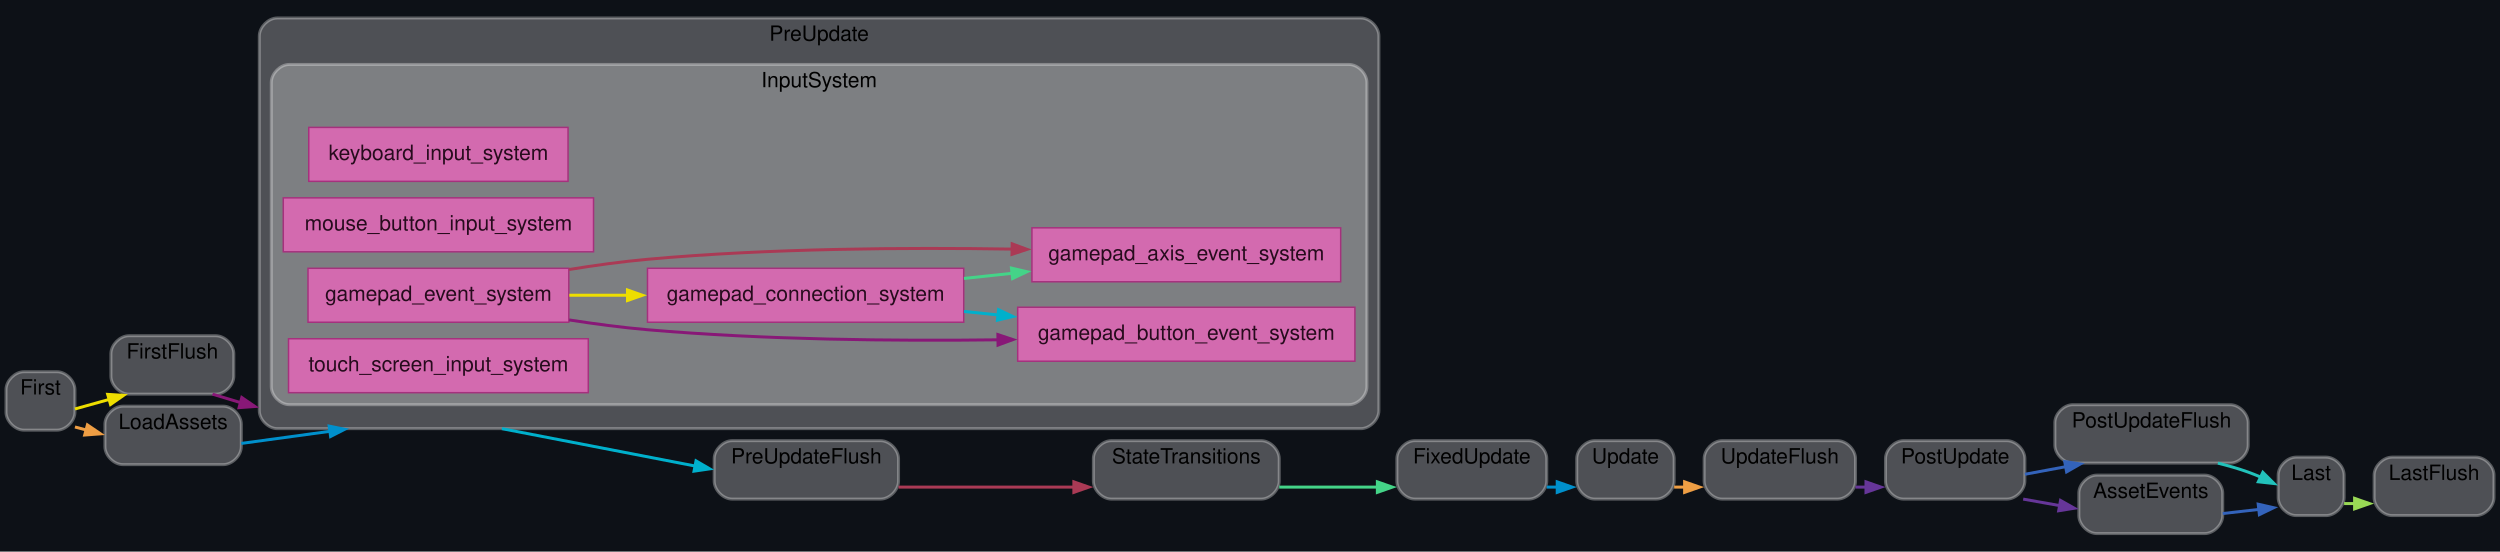
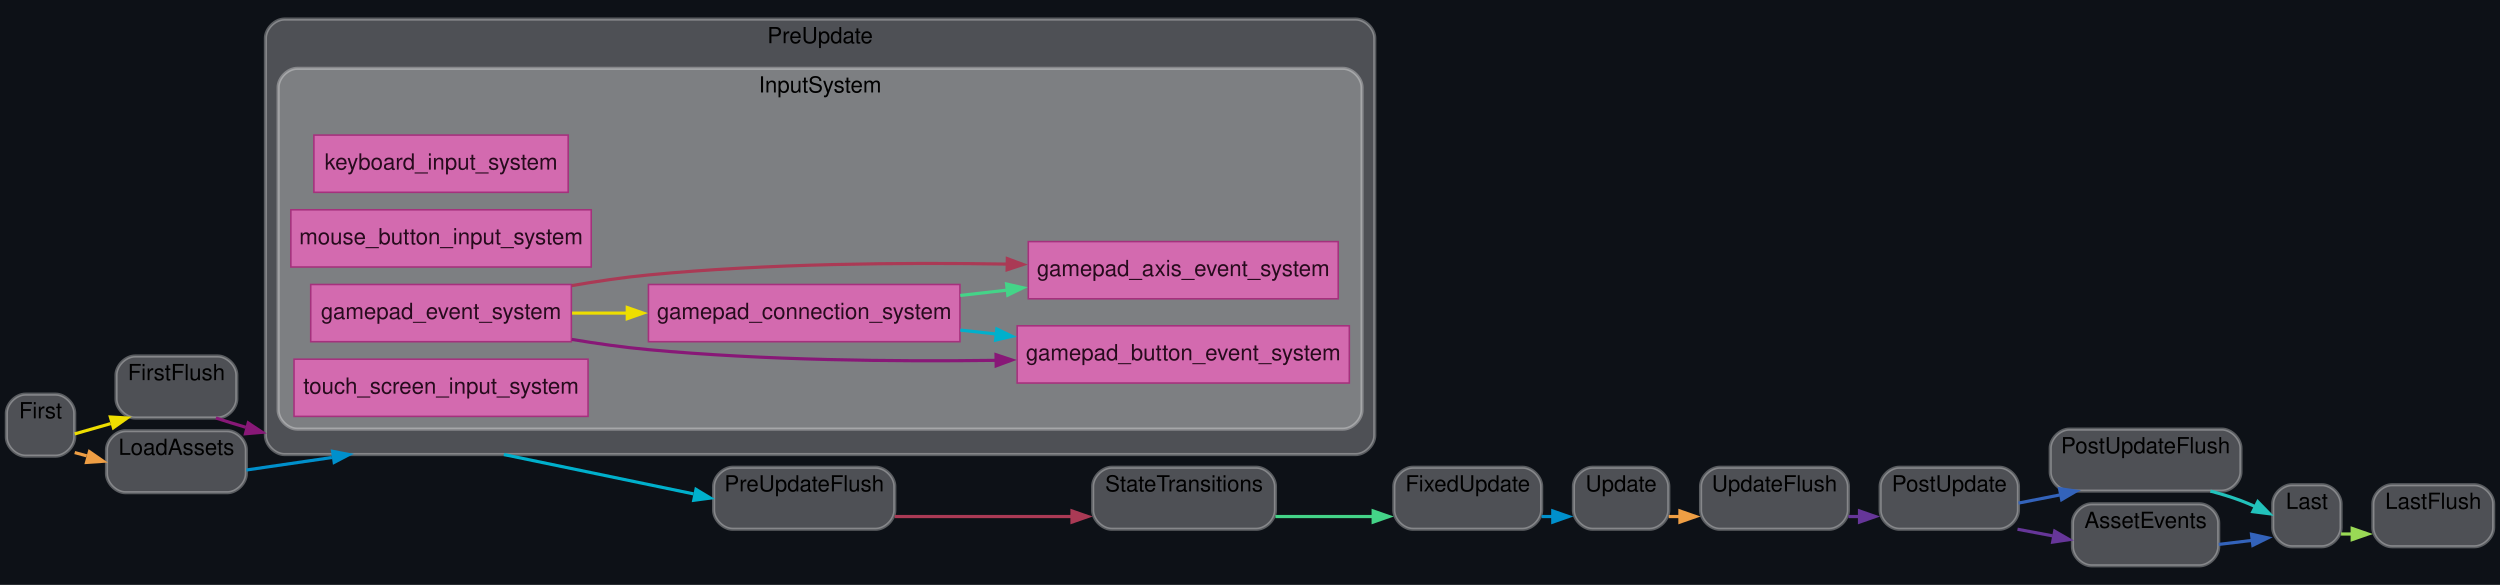
- <svg xmlns="http://www.w3.org/2000/svg" xmlns:xlink="http://www.w3.org/1999/xlink" width="1668pt" height="368pt" viewBox="0.00 0.00 1668.00 368.00">
+ <svg xmlns="http://www.w3.org/2000/svg" xmlns:xlink="http://www.w3.org/1999/xlink" width="1573pt" height="368pt" viewBox="0.00 0.00 1573.00 368.00">
  <g id="graph0" class="graph" transform="scale(1 1) rotate(0) translate(4 364)">
-     <polygon fill="#0d1117" stroke="none" points="-4,4 -4,-364 1664,-364 1664,4 -4,4" />
+     <polygon fill="#0d1117" stroke="none" points="-4,4 -4,-364 1569,-364 1569,4 -4,4" />
    <g id="clust1" class="cluster">
      <g id="a_clust1">
        <a xlink:title="Update">
-           <path fill="#ffffff" fill-opacity="0.267" stroke="#ffffff" stroke-width="2" stroke-opacity="0.314" d="M1060,-31C1060,-31 1101,-31 1101,-31 1107,-31 1113,-37 1113,-43 1113,-43 1113,-58 1113,-58 1113,-64 1107,-70 1101,-70 1101,-70 1060,-70 1060,-70 1054,-70 1048,-64 1048,-58 1048,-58 1048,-43 1048,-43 1048,-37 1054,-31 1060,-31" />
-           <text text-anchor="middle" x="1080.5" y="-54.8" font-family="Helvetica,sans-Serif" font-size="14.00">Update</text>
+           <path fill="#ffffff" fill-opacity="0.267" stroke="#ffffff" stroke-width="2" stroke-opacity="0.314" d="M998,-31C998,-31 1034,-31 1034,-31 1040,-31 1046,-37 1046,-43 1046,-43 1046,-58 1046,-58 1046,-64 1040,-70 1034,-70 1034,-70 998,-70 998,-70 992,-70 986,-64 986,-58 986,-58 986,-43 986,-43 986,-37 992,-31 998,-31" />
+           <text text-anchor="middle" x="1016" y="-54.8" font-family="Helvetica,sans-Serif" font-size="14.00">Update</text>
        </a>
      </g>
    </g>
    <g id="clust2" class="cluster">
      <g id="a_clust2">
        <a xlink:title="FirstFlush">
-           <path fill="#ffffff" fill-opacity="0.267" stroke="#ffffff" stroke-width="2" stroke-opacity="0.314" d="M82,-101C82,-101 140,-101 140,-101 146,-101 152,-107 152,-113 152,-113 152,-128 152,-128 152,-134 146,-140 140,-140 140,-140 82,-140 82,-140 76,-140 70,-134 70,-128 70,-128 70,-113 70,-113 70,-107 76,-101 82,-101" />
-           <text text-anchor="middle" x="111" y="-124.8" font-family="Helvetica,sans-Serif" font-size="14.00">FirstFlush</text>
+           <path fill="#ffffff" fill-opacity="0.267" stroke="#ffffff" stroke-width="2" stroke-opacity="0.314" d="M81,-101C81,-101 133,-101 133,-101 139,-101 145,-107 145,-113 145,-113 145,-128 145,-128 145,-134 139,-140 133,-140 133,-140 81,-140 81,-140 75,-140 69,-134 69,-128 69,-128 69,-113 69,-113 69,-107 75,-101 81,-101" />
+           <text text-anchor="middle" x="107" y="-124.8" font-family="Helvetica,sans-Serif" font-size="14.00">FirstFlush</text>
        </a>
      </g>
    </g>
    <g id="clust3" class="cluster">
      <g id="a_clust3">
        <a xlink:title="PreUpdateFlush">
-           <path fill="#ffffff" fill-opacity="0.267" stroke="#ffffff" stroke-width="2" stroke-opacity="0.314" d="M484.5,-31C484.5,-31 583.5,-31 583.5,-31 589.5,-31 595.5,-37 595.5,-43 595.5,-43 595.5,-58 595.5,-58 595.5,-64 589.5,-70 583.5,-70 583.5,-70 484.5,-70 484.5,-70 478.5,-70 472.5,-64 472.5,-58 472.5,-58 472.5,-43 472.5,-43 472.5,-37 478.5,-31 484.5,-31" />
-           <text text-anchor="middle" x="534" y="-54.8" font-family="Helvetica,sans-Serif" font-size="14.00">PreUpdateFlush</text>
+           <path fill="#ffffff" fill-opacity="0.267" stroke="#ffffff" stroke-width="2" stroke-opacity="0.314" d="M457,-31C457,-31 547,-31 547,-31 553,-31 559,-37 559,-43 559,-43 559,-58 559,-58 559,-64 553,-70 547,-70 547,-70 457,-70 457,-70 451,-70 445,-64 445,-58 445,-58 445,-43 445,-43 445,-37 451,-31 457,-31" />
+           <text text-anchor="middle" x="502" y="-54.8" font-family="Helvetica,sans-Serif" font-size="14.00">PreUpdateFlush</text>
        </a>
      </g>
    </g>
    <g id="clust4" class="cluster">
      <g id="a_clust4">
        <a xlink:title="UpdateFlush">
-           <path fill="#ffffff" fill-opacity="0.267" stroke="#ffffff" stroke-width="2" stroke-opacity="0.314" d="M1145,-31C1145,-31 1222,-31 1222,-31 1228,-31 1234,-37 1234,-43 1234,-43 1234,-58 1234,-58 1234,-64 1228,-70 1222,-70 1222,-70 1145,-70 1145,-70 1139,-70 1133,-64 1133,-58 1133,-58 1133,-43 1133,-43 1133,-37 1139,-31 1145,-31" />
-           <text text-anchor="middle" x="1183.5" y="-54.8" font-family="Helvetica,sans-Serif" font-size="14.00">UpdateFlush</text>
+           <path fill="#ffffff" fill-opacity="0.267" stroke="#ffffff" stroke-width="2" stroke-opacity="0.314" d="M1078,-31C1078,-31 1147,-31 1147,-31 1153,-31 1159,-37 1159,-43 1159,-43 1159,-58 1159,-58 1159,-64 1153,-70 1147,-70 1147,-70 1078,-70 1078,-70 1072,-70 1066,-64 1066,-58 1066,-58 1066,-43 1066,-43 1066,-37 1072,-31 1078,-31" />
+           <text text-anchor="middle" x="1112.5" y="-54.8" font-family="Helvetica,sans-Serif" font-size="14.00">UpdateFlush</text>
        </a>
      </g>
    </g>
    <g id="clust5" class="cluster">
      <g id="a_clust5">
        <a xlink:title="PostUpdateFlush">
-           <path fill="#ffffff" fill-opacity="0.267" stroke="#ffffff" stroke-width="2" stroke-opacity="0.314" d="M1379,-55C1379,-55 1484,-55 1484,-55 1490,-55 1496,-61 1496,-67 1496,-67 1496,-82 1496,-82 1496,-88 1490,-94 1484,-94 1484,-94 1379,-94 1379,-94 1373,-94 1367,-88 1367,-82 1367,-82 1367,-67 1367,-67 1367,-61 1373,-55 1379,-55" />
-           <text text-anchor="middle" x="1431.5" y="-78.8" font-family="Helvetica,sans-Serif" font-size="14.00">PostUpdateFlush</text>
+           <path fill="#ffffff" fill-opacity="0.267" stroke="#ffffff" stroke-width="2" stroke-opacity="0.314" d="M1298,-55C1298,-55 1394,-55 1394,-55 1400,-55 1406,-61 1406,-67 1406,-67 1406,-82 1406,-82 1406,-88 1400,-94 1394,-94 1394,-94 1298,-94 1298,-94 1292,-94 1286,-88 1286,-82 1286,-82 1286,-67 1286,-67 1286,-61 1292,-55 1298,-55" />
+           <text text-anchor="middle" x="1346" y="-78.8" font-family="Helvetica,sans-Serif" font-size="14.00">PostUpdateFlush</text>
        </a>
      </g>
    </g>
    <g id="clust6" class="cluster">
      <g id="a_clust6">
        <a xlink:title="LastFlush">
-           <path fill="#ffffff" fill-opacity="0.267" stroke="#ffffff" stroke-width="2" stroke-opacity="0.314" d="M1592,-20C1592,-20 1648,-20 1648,-20 1654,-20 1660,-26 1660,-32 1660,-32 1660,-47 1660,-47 1660,-53 1654,-59 1648,-59 1648,-59 1592,-59 1592,-59 1586,-59 1580,-53 1580,-47 1580,-47 1580,-32 1580,-32 1580,-26 1586,-20 1592,-20" />
-           <text text-anchor="middle" x="1620" y="-43.8" font-family="Helvetica,sans-Serif" font-size="14.00">LastFlush</text>
+           <path fill="#ffffff" fill-opacity="0.267" stroke="#ffffff" stroke-width="2" stroke-opacity="0.314" d="M1501,-20C1501,-20 1553,-20 1553,-20 1559,-20 1565,-26 1565,-32 1565,-32 1565,-47 1565,-47 1565,-53 1559,-59 1553,-59 1553,-59 1501,-59 1501,-59 1495,-59 1489,-53 1489,-47 1489,-47 1489,-32 1489,-32 1489,-26 1495,-20 1501,-20" />
+           <text text-anchor="middle" x="1527" y="-43.8" font-family="Helvetica,sans-Serif" font-size="14.00">LastFlush</text>
        </a>
      </g>
    </g>
    <g id="clust7" class="cluster">
      <g id="a_clust7">
        <a xlink:title="First">
-           <path fill="#ffffff" fill-opacity="0.267" stroke="#ffffff" stroke-width="2" stroke-opacity="0.314" d="M12,-77C12,-77 34,-77 34,-77 40,-77 46,-83 46,-89 46,-89 46,-104 46,-104 46,-110 40,-116 34,-116 34,-116 12,-116 12,-116 6,-116 0,-110 0,-104 0,-104 0,-89 0,-89 0,-83 6,-77 12,-77" />
-           <text text-anchor="middle" x="23" y="-100.8" font-family="Helvetica,sans-Serif" font-size="14.00">First</text>
+           <path fill="#ffffff" fill-opacity="0.267" stroke="#ffffff" stroke-width="2" stroke-opacity="0.314" d="M12,-77C12,-77 31,-77 31,-77 37,-77 43,-83 43,-89 43,-89 43,-104 43,-104 43,-110 37,-116 31,-116 31,-116 12,-116 12,-116 6,-116 0,-110 0,-104 0,-104 0,-89 0,-89 0,-83 6,-77 12,-77" />
+           <text text-anchor="middle" x="21.5" y="-100.8" font-family="Helvetica,sans-Serif" font-size="14.00">First</text>
        </a>
      </g>
    </g>
    <g id="clust8" class="cluster">
      <g id="a_clust8">
        <a xlink:title="PreUpdate">
-           <path fill="#ffffff" fill-opacity="0.267" stroke="#ffffff" stroke-width="2" stroke-opacity="0.314" d="M181,-78C181,-78 904,-78 904,-78 910,-78 916,-84 916,-90 916,-90 916,-340 916,-340 916,-346 910,-352 904,-352 904,-352 181,-352 181,-352 175,-352 169,-346 169,-340 169,-340 169,-90 169,-90 169,-84 175,-78 181,-78" />
-           <text text-anchor="middle" x="542.5" y="-336.8" font-family="Helvetica,sans-Serif" font-size="14.00">PreUpdate</text>
+           <path fill="#ffffff" fill-opacity="0.267" stroke="#ffffff" stroke-width="2" stroke-opacity="0.314" d="M175,-78C175,-78 849,-78 849,-78 855,-78 861,-84 861,-90 861,-90 861,-340 861,-340 861,-346 855,-352 849,-352 849,-352 175,-352 175,-352 169,-352 163,-346 163,-340 163,-340 163,-90 163,-90 163,-84 169,-78 175,-78" />
+           <text text-anchor="middle" x="512" y="-336.8" font-family="Helvetica,sans-Serif" font-size="14.00">PreUpdate</text>
        </a>
      </g>
    </g>
    <g id="clust9" class="cluster">
      <g id="a_clust9">
        <a xlink:title="InputSystem">
-           <path fill="#ffffff" fill-opacity="0.267" stroke="#ffffff" stroke-width="2" stroke-opacity="0.314" d="M189,-94C189,-94 896,-94 896,-94 902,-94 908,-100 908,-106 908,-106 908,-309 908,-309 908,-315 902,-321 896,-321 896,-321 189,-321 189,-321 183,-321 177,-315 177,-309 177,-309 177,-106 177,-106 177,-100 183,-94 189,-94" />
-           <text text-anchor="middle" x="542.5" y="-305.8" font-family="Helvetica,sans-Serif" font-size="14.00">InputSystem</text>
+           <path fill="#ffffff" fill-opacity="0.267" stroke="#ffffff" stroke-width="2" stroke-opacity="0.314" d="M183,-94C183,-94 841,-94 841,-94 847,-94 853,-100 853,-106 853,-106 853,-309 853,-309 853,-315 847,-321 841,-321 841,-321 183,-321 183,-321 177,-321 171,-315 171,-309 171,-309 171,-106 171,-106 171,-100 177,-94 183,-94" />
+           <text text-anchor="middle" x="512" y="-305.8" font-family="Helvetica,sans-Serif" font-size="14.00">InputSystem</text>
        </a>
      </g>
    </g>
    <g id="clust10" class="cluster">
      <g id="a_clust10">
        <a xlink:title="StateTransitions">
-           <path fill="#ffffff" fill-opacity="0.267" stroke="#ffffff" stroke-width="2" stroke-opacity="0.314" d="M737.5,-31C737.5,-31 837.5,-31 837.5,-31 843.5,-31 849.5,-37 849.5,-43 849.5,-43 849.5,-58 849.5,-58 849.5,-64 843.5,-70 837.5,-70 837.5,-70 737.5,-70 737.5,-70 731.5,-70 725.5,-64 725.5,-58 725.5,-58 725.5,-43 725.5,-43 725.5,-37 731.5,-31 737.5,-31" />
-           <text text-anchor="middle" x="787.5" y="-54.8" font-family="Helvetica,sans-Serif" font-size="14.00">StateTransitions</text>
+           <path fill="#ffffff" fill-opacity="0.267" stroke="#ffffff" stroke-width="2" stroke-opacity="0.314" d="M695.5,-31C695.5,-31 786.5,-31 786.5,-31 792.5,-31 798.5,-37 798.5,-43 798.5,-43 798.5,-58 798.5,-58 798.5,-64 792.5,-70 786.5,-70 786.5,-70 695.5,-70 695.5,-70 689.5,-70 683.5,-64 683.5,-58 683.5,-58 683.5,-43 683.5,-43 683.5,-37 689.5,-31 695.5,-31" />
+           <text text-anchor="middle" x="741" y="-54.8" font-family="Helvetica,sans-Serif" font-size="14.00">StateTransitions</text>
        </a>
      </g>
    </g>
    <g id="clust11" class="cluster">
      <g id="a_clust11">
        <a xlink:title="FixedUpdate">
-           <path fill="#ffffff" fill-opacity="0.267" stroke="#ffffff" stroke-width="2" stroke-opacity="0.314" d="M940,-31C940,-31 1016,-31 1016,-31 1022,-31 1028,-37 1028,-43 1028,-43 1028,-58 1028,-58 1028,-64 1022,-70 1016,-70 1016,-70 940,-70 940,-70 934,-70 928,-64 928,-58 928,-58 928,-43 928,-43 928,-37 934,-31 940,-31" />
-           <text text-anchor="middle" x="978" y="-54.8" font-family="Helvetica,sans-Serif" font-size="14.00">FixedUpdate</text>
+           <path fill="#ffffff" fill-opacity="0.267" stroke="#ffffff" stroke-width="2" stroke-opacity="0.314" d="M885,-31C885,-31 954,-31 954,-31 960,-31 966,-37 966,-43 966,-43 966,-58 966,-58 966,-64 960,-70 954,-70 954,-70 885,-70 885,-70 879,-70 873,-64 873,-58 873,-58 873,-43 873,-43 873,-37 879,-31 885,-31" />
+           <text text-anchor="middle" x="919.5" y="-54.8" font-family="Helvetica,sans-Serif" font-size="14.00">FixedUpdate</text>
        </a>
      </g>
    </g>
    <g id="clust12" class="cluster">
      <g id="a_clust12">
        <a xlink:title="PostUpdate">
-           <path fill="#ffffff" fill-opacity="0.267" stroke="#ffffff" stroke-width="2" stroke-opacity="0.314" d="M1266,-31C1266,-31 1335,-31 1335,-31 1341,-31 1347,-37 1347,-43 1347,-43 1347,-58 1347,-58 1347,-64 1341,-70 1335,-70 1335,-70 1266,-70 1266,-70 1260,-70 1254,-64 1254,-58 1254,-58 1254,-43 1254,-43 1254,-37 1260,-31 1266,-31" />
-           <text text-anchor="middle" x="1300.5" y="-54.8" font-family="Helvetica,sans-Serif" font-size="14.00">PostUpdate</text>
+           <path fill="#ffffff" fill-opacity="0.267" stroke="#ffffff" stroke-width="2" stroke-opacity="0.314" d="M1191,-31C1191,-31 1254,-31 1254,-31 1260,-31 1266,-37 1266,-43 1266,-43 1266,-58 1266,-58 1266,-64 1260,-70 1254,-70 1254,-70 1191,-70 1191,-70 1185,-70 1179,-64 1179,-58 1179,-58 1179,-43 1179,-43 1179,-37 1185,-31 1191,-31" />
+           <text text-anchor="middle" x="1222.5" y="-54.8" font-family="Helvetica,sans-Serif" font-size="14.00">PostUpdate</text>
        </a>
      </g>
    </g>
    <g id="clust13" class="cluster">
      <g id="a_clust13">
        <a xlink:title="Last">
-           <path fill="#ffffff" fill-opacity="0.267" stroke="#ffffff" stroke-width="2" stroke-opacity="0.314" d="M1528,-20C1528,-20 1548,-20 1548,-20 1554,-20 1560,-26 1560,-32 1560,-32 1560,-47 1560,-47 1560,-53 1554,-59 1548,-59 1548,-59 1528,-59 1528,-59 1522,-59 1516,-53 1516,-47 1516,-47 1516,-32 1516,-32 1516,-26 1522,-20 1528,-20" />
-           <text text-anchor="middle" x="1538" y="-43.8" font-family="Helvetica,sans-Serif" font-size="14.00">Last</text>
+           <path fill="#ffffff" fill-opacity="0.267" stroke="#ffffff" stroke-width="2" stroke-opacity="0.314" d="M1438,-20C1438,-20 1457,-20 1457,-20 1463,-20 1469,-26 1469,-32 1469,-32 1469,-47 1469,-47 1469,-53 1463,-59 1457,-59 1457,-59 1438,-59 1438,-59 1432,-59 1426,-53 1426,-47 1426,-47 1426,-32 1426,-32 1426,-26 1432,-20 1438,-20" />
+           <text text-anchor="middle" x="1447.5" y="-43.8" font-family="Helvetica,sans-Serif" font-size="14.00">Last</text>
        </a>
      </g>
    </g>
    <g id="clust14" class="cluster">
      <g id="a_clust14">
        <a xlink:title="LoadAssets">
-           <path fill="#ffffff" fill-opacity="0.267" stroke="#ffffff" stroke-width="2" stroke-opacity="0.314" d="M78,-54C78,-54 145,-54 145,-54 151,-54 157,-60 157,-66 157,-66 157,-81 157,-81 157,-87 151,-93 145,-93 145,-93 78,-93 78,-93 72,-93 66,-87 66,-81 66,-81 66,-66 66,-66 66,-60 72,-54 78,-54" />
-           <text text-anchor="middle" x="111.5" y="-77.8" font-family="Helvetica,sans-Serif" font-size="14.00">LoadAssets</text>
+           <path fill="#ffffff" fill-opacity="0.267" stroke="#ffffff" stroke-width="2" stroke-opacity="0.314" d="M75,-54C75,-54 139,-54 139,-54 145,-54 151,-60 151,-66 151,-66 151,-81 151,-81 151,-87 145,-93 139,-93 139,-93 75,-93 75,-93 69,-93 63,-87 63,-81 63,-81 63,-66 63,-66 63,-60 69,-54 75,-54" />
+           <text text-anchor="middle" x="107" y="-77.8" font-family="Helvetica,sans-Serif" font-size="14.00">LoadAssets</text>
        </a>
      </g>
    </g>
    <g id="clust15" class="cluster">
      <g id="a_clust15">
        <a xlink:title="AssetEvents">
-           <path fill="#ffffff" fill-opacity="0.267" stroke="#ffffff" stroke-width="2" stroke-opacity="0.314" d="M1395,-8C1395,-8 1467,-8 1467,-8 1473,-8 1479,-14 1479,-20 1479,-20 1479,-35 1479,-35 1479,-41 1473,-47 1467,-47 1467,-47 1395,-47 1395,-47 1389,-47 1383,-41 1383,-35 1383,-35 1383,-20 1383,-20 1383,-14 1389,-8 1395,-8" />
-           <text text-anchor="middle" x="1431" y="-31.8" font-family="Helvetica,sans-Serif" font-size="14.00">AssetEvents</text>
+           <path fill="#ffffff" fill-opacity="0.267" stroke="#ffffff" stroke-width="2" stroke-opacity="0.314" d="M1312,-8C1312,-8 1380,-8 1380,-8 1386,-8 1392,-14 1392,-20 1392,-20 1392,-35 1392,-35 1392,-41 1386,-47 1380,-47 1380,-47 1312,-47 1312,-47 1306,-47 1300,-41 1300,-35 1300,-35 1300,-20 1300,-20 1300,-14 1306,-8 1312,-8" />
+           <text text-anchor="middle" x="1346" y="-31.8" font-family="Helvetica,sans-Serif" font-size="14.00">AssetEvents</text>
        </a>
      </g>
    </g>
    <g id="edge7" class="edge">
      <g id="a_edge7">
        <a xlink:title="Update → UpdateFlush">
-           <path fill="none" stroke="#ee9e44" stroke-width="2" d="M1113,-39C1115.35,-39 1117.77,-39 1120.22,-39" />
-           <polygon fill="#ee9e44" stroke="#ee9e44" stroke-width="2" points="1119.97,-42.5 1129.97,-39 1119.97,-35.5 1119.97,-42.5" />
+           <path fill="none" stroke="#ee9e44" stroke-width="2" d="M1046,-39C1048.33,-39 1050.74,-39 1053.18,-39" />
+           <polygon fill="#ee9e44" stroke="#ee9e44" stroke-width="2" points="1053,-42.5 1063,-39 1053,-35.5 1053,-42.5" />
        </a>
      </g>
    </g>
    <g id="edge2" class="edge">
      <g id="a_edge2">
        <a xlink:title="FirstFlush → PreUpdate">
-           <path fill="none" stroke="#881877" stroke-width="2" d="M137.79,-101C144.29,-99.01 151.01,-96.98 156.59,-95.35" />
-           <polygon fill="#881877" stroke="#881877" stroke-width="2" points="157.33,-98.77 166.08,-92.79 155.51,-92.02 157.33,-98.77" />
+           <path fill="none" stroke="#881877" stroke-width="2" d="M131.83,-101C138.17,-98.94 144.86,-96.84 150.66,-95.15" />
+           <polygon fill="#881877" stroke="#881877" stroke-width="2" points="152.18,-97.86 161,-92 150.45,-91.08 152.18,-97.86" />
        </a>
      </g>
    </g>
    <g id="edge4" class="edge">
      <g id="a_edge4">
        <a xlink:title="PreUpdateFlush → StateTransitions">
-           <path fill="none" stroke="#aa3a55" stroke-width="2" d="M595.5,-39C630.76,-39 675.37,-39 712.61,-39" />
-           <polygon fill="#aa3a55" stroke="#aa3a55" stroke-width="2" points="712.48,-42.5 722.48,-39 712.48,-35.5 712.48,-42.5" />
+           <path fill="none" stroke="#aa3a55" stroke-width="2" d="M559,-39C592.4,-39 635.07,-39 670.54,-39" />
+           <polygon fill="#aa3a55" stroke="#aa3a55" stroke-width="2" points="670.5,-42.5 680.5,-39 670.5,-35.5 670.5,-42.5" />
        </a>
      </g>
    </g>
    <g id="edge8" class="edge">
      <g id="a_edge8">
        <a xlink:title="UpdateFlush → PostUpdate">
-           <path fill="none" stroke="#663699" stroke-width="2" d="M1234,-39C1236.43,-39 1238.88,-39 1241.32,-39" />
-           <polygon fill="#663699" stroke="#663699" stroke-width="2" points="1240.98,-42.5 1250.98,-39 1240.98,-35.5 1240.98,-42.5" />
+           <path fill="none" stroke="#663699" stroke-width="2" d="M1159,-39C1161.32,-39 1163.66,-39 1166,-39" />
+           <polygon fill="#663699" stroke="#663699" stroke-width="2" points="1166,-42.5 1176,-39 1166,-35.5 1166,-42.5" />
        </a>
      </g>
    </g>
    <g id="edge10" class="edge">
      <g id="a_edge10">
        <a xlink:title="PostUpdateFlush → Last">
-           <path fill="none" stroke="#22c2bb" stroke-width="2" d="M1475.78,-55C1482.63,-53.3 1489.57,-51.31 1496,-49 1498.73,-48.02 1501.5,-46.9 1504.26,-45.7" />
-           <polygon fill="#22c2bb" stroke="#22c2bb" stroke-width="2" points="1505.77,-48.85 1513.27,-41.38 1502.74,-42.54 1505.77,-48.85" />
+           <path fill="none" stroke="#22c2bb" stroke-width="2" d="M1386.78,-55C1393.29,-53.29 1399.89,-51.29 1406,-49 1408.84,-47.94 1411.73,-46.72 1414.59,-45.42" />
+           <polygon fill="#22c2bb" stroke="#22c2bb" stroke-width="2" points="1416.6,-48.33 1424,-40.75 1413.49,-42.06 1416.6,-48.33" />
        </a>
      </g>
    </g>
    <g id="edge1" class="edge">
      <g id="a_edge1">
        <a xlink:title="First → FirstFlush">
-           <path fill="none" stroke="#eede00" stroke-width="2" d="M46,-91.14C53.02,-93.1 61.02,-95.33 68.95,-97.54" />
-           <polygon fill="#eede00" stroke="#eede00" stroke-width="2" points="67.85,-100.87 78.43,-100.19 69.74,-94.13 67.85,-100.87" />
+           <path fill="none" stroke="#eede00" stroke-width="2" d="M43,-91C49.88,-92.97 57.78,-95.22 65.61,-97.46" />
+           <polygon fill="#eede00" stroke="#eede00" stroke-width="2" points="65.44,-101.62 76.01,-101 67.36,-94.89 65.44,-101.62" />
        </a>
      </g>
    </g>
    <g id="edge18" class="edge">
      <g id="a_edge18">
        <a xlink:title="First → LoadAssets">
-           <path fill="none" stroke="#ee9e44" stroke-width="2" d="M46,-79.12C48.46,-78.46 51.05,-77.77 53.71,-77.05" />
-           <polygon fill="#ee9e44" stroke="#ee9e44" stroke-width="2" points="54.32,-80.51 63.08,-74.55 52.51,-73.75 54.32,-80.51" />
+           <path fill="none" stroke="#ee9e44" stroke-width="2" d="M43,-79.25C45.41,-78.59 47.94,-77.9 50.55,-77.18" />
+           <polygon fill="#ee9e44" stroke="#ee9e44" stroke-width="2" points="52.28,-79.79 61,-73.77 50.43,-73.04 52.28,-79.79" />
        </a>
      </g>
    </g>
    <g id="edge3" class="edge">
      <g id="a_edge3">
        <a xlink:title="PreUpdate → PreUpdateFlush">
-           <path fill="none" stroke="#00b0cc" stroke-width="2" d="M330.86,-78C366.2,-71.16 417.88,-61.17 460.07,-53.01" />
-           <polygon fill="#00b0cc" stroke="#00b0cc" stroke-width="2" points="460.38,-56.51 469.53,-51.18 459.05,-49.64 460.38,-56.51" />
+           <path fill="none" stroke="#00b0cc" stroke-width="2" d="M313.05,-78C345.68,-71.23 393.23,-61.36 432.34,-53.25" />
+           <polygon fill="#00b0cc" stroke="#00b0cc" stroke-width="2" points="433.92,-56.08 443,-50.62 432.5,-49.22 433.92,-56.08" />
        </a>
      </g>
    </g>
    <g id="node10" class="node">
      <g id="a_node10">
        <a xlink:title="bevy_input::keyboard::keyboard_input_system">
-           <polygon fill="#d36aaf" stroke="#a5317d" points="375,-279 202,-279 202,-243 375,-243 375,-279" />
-           <text text-anchor="middle" x="288.5" y="-257.3" font-family="Helvetica,sans-Serif" font-size="14.00" fill="#270b1d">keyboard_input_system</text>
+           <polygon fill="#d36aaf" stroke="#a5317d" points="353.5,-279 193.5,-279 193.5,-243 353.5,-243 353.5,-279" />
+           <text text-anchor="middle" x="273.5" y="-257.3" font-family="Helvetica,sans-Serif" font-size="14.00" fill="#270b1d">keyboard_input_system</text>
        </a>
      </g>
    </g>
    <g id="node11" class="node">
      <g id="a_node11">
        <a xlink:title="bevy_input::mouse::mouse_button_input_system">
-           <polygon fill="#d36aaf" stroke="#a5317d" points="392,-232 185,-232 185,-196 392,-196 392,-232" />
-           <text text-anchor="middle" x="288.5" y="-210.3" font-family="Helvetica,sans-Serif" font-size="14.00" fill="#270b1d">mouse_button_input_system</text>
+           <polygon fill="#d36aaf" stroke="#a5317d" points="368,-232 179,-232 179,-196 368,-196 368,-232" />
+           <text text-anchor="middle" x="273.5" y="-210.3" font-family="Helvetica,sans-Serif" font-size="14.00" fill="#270b1d">mouse_button_input_system</text>
        </a>
      </g>
    </g>
    <g id="node12" class="node">
      <g id="a_node12">
        <a xlink:title="bevy_input::gamepad::gamepad_event_system">
-           <polygon fill="#d36aaf" stroke="#a5317d" points="375.5,-185 201.5,-185 201.5,-149 375.5,-149 375.5,-185" />
-           <text text-anchor="middle" x="288.5" y="-163.3" font-family="Helvetica,sans-Serif" font-size="14.00" fill="#270b1d">gamepad_event_system</text>
+           <polygon fill="#d36aaf" stroke="#a5317d" points="355.5,-185 191.5,-185 191.5,-149 355.5,-149 355.5,-185" />
+           <text text-anchor="middle" x="273.5" y="-163.3" font-family="Helvetica,sans-Serif" font-size="14.00" fill="#270b1d">gamepad_event_system</text>
        </a>
      </g>
    </g>
    <g id="node13" class="node">
      <g id="a_node13">
        <a xlink:title="bevy_input::gamepad::gamepad_connection_system">
-           <polygon fill="#d36aaf" stroke="#a5317d" points="639,-185 428,-185 428,-149 639,-149 639,-185" />
-           <text text-anchor="middle" x="533.5" y="-163.3" font-family="Helvetica,sans-Serif" font-size="14.00" fill="#270b1d">gamepad_connection_system</text>
+           <polygon fill="#d36aaf" stroke="#a5317d" points="600,-185 404,-185 404,-149 600,-149 600,-185" />
+           <text text-anchor="middle" x="502" y="-163.3" font-family="Helvetica,sans-Serif" font-size="14.00" fill="#270b1d">gamepad_connection_system</text>
        </a>
      </g>
    </g>
    <g id="edge12" class="edge">
      <g id="a_edge12">
        <a xlink:title="SystemTypeSet(gamepad_event_system&quot;) → gamepad_connection_system">
-           <path fill="none" stroke="#eede00" stroke-width="2" d="M375.86,-167C388.57,-167 401.85,-167 415.06,-167" />
-           <polygon fill="#eede00" stroke="#eede00" stroke-width="2" points="414.66,-170.5 424.66,-167 414.66,-163.5 414.66,-170.5" />
+           <path fill="none" stroke="#eede00" stroke-width="2" d="M355.95,-167C367.31,-167 379.14,-167 390.92,-167" />
+           <polygon fill="#eede00" stroke="#eede00" stroke-width="2" points="390.67,-170.5 400.67,-167 390.67,-163.5 390.67,-170.5" />
        </a>
      </g>
    </g>
    <g id="node14" class="node">
      <g id="a_node14">
        <a xlink:title="bevy_input::gamepad::gamepad_button_event_system">
-           <polygon fill="#d36aaf" stroke="#a5317d" points="900,-159 675,-159 675,-123 900,-123 900,-159" />
-           <text text-anchor="middle" x="787.5" y="-137.3" font-family="Helvetica,sans-Serif" font-size="14.00" fill="#270b1d">gamepad_button_event_system</text>
+           <polygon fill="#d36aaf" stroke="#a5317d" points="845,-159 636,-159 636,-123 845,-123 845,-159" />
+           <text text-anchor="middle" x="740.5" y="-137.3" font-family="Helvetica,sans-Serif" font-size="14.00" fill="#270b1d">gamepad_button_event_system</text>
        </a>
      </g>
    </g>
    <g id="edge13" class="edge">
      <g id="a_edge13">
        <a xlink:title="SystemTypeSet(gamepad_event_system&quot;) → gamepad_button_event_system">
-           <path fill="none" stroke="#881877" stroke-width="2" d="M375.68,-150.55C392.94,-147.86 411,-145.47 428,-144 505.64,-137.27 593.09,-136.41 662.18,-137.28" />
-           <polygon fill="#881877" stroke="#881877" stroke-width="2" points="661.79,-140.77 671.84,-137.42 661.89,-133.77 661.79,-140.77" />
+           <path fill="none" stroke="#881877" stroke-width="2" d="M355.73,-150.44C371.67,-147.79 388.31,-145.45 404,-144 476.59,-137.28 558.39,-136.41 623.05,-137.28" />
+           <polygon fill="#881877" stroke="#881877" stroke-width="2" points="622.69,-140.82 632.75,-137.48 622.8,-133.82 622.69,-140.82" />
        </a>
      </g>
    </g>
    <g id="node15" class="node">
      <g id="a_node15">
        <a xlink:title="bevy_input::gamepad::gamepad_axis_event_system">
-           <polygon fill="#d36aaf" stroke="#a5317d" points="890.5,-212 684.5,-212 684.5,-176 890.5,-176 890.5,-212" />
-           <text text-anchor="middle" x="787.5" y="-190.3" font-family="Helvetica,sans-Serif" font-size="14.00" fill="#270b1d">gamepad_axis_event_system</text>
+           <polygon fill="#d36aaf" stroke="#a5317d" points="838,-212 643,-212 643,-176 838,-176 838,-212" />
+           <text text-anchor="middle" x="740.5" y="-190.3" font-family="Helvetica,sans-Serif" font-size="14.00" fill="#270b1d">gamepad_axis_event_system</text>
        </a>
      </g>
    </g>
    <g id="edge15" class="edge">
      <g id="a_edge15">
        <a xlink:title="SystemTypeSet(gamepad_event_system&quot;) → gamepad_axis_event_system">
-           <path fill="none" stroke="#aa3a55" stroke-width="2" d="M375.65,-184.17C392.92,-186.98 410.99,-189.47 428,-191 509.12,-198.32 600.98,-198.94 671.4,-197.8" />
-           <polygon fill="#aa3a55" stroke="#aa3a55" stroke-width="2" points="671.33,-201.3 681.27,-197.62 671.21,-194.3 671.33,-201.3" />
+           <path fill="none" stroke="#aa3a55" stroke-width="2" d="M355.71,-184.29C371.65,-187.04 388.3,-189.49 404,-191 479.15,-198.24 564.2,-198.92 629.87,-197.83" />
+           <polygon fill="#aa3a55" stroke="#aa3a55" stroke-width="2" points="629.8,-201.27 639.73,-197.58 629.67,-194.27 629.8,-201.27" />
        </a>
      </g>
    </g>
    <g id="edge14" class="edge">
      <g id="a_edge14">
        <a xlink:title="SystemTypeSet(gamepad_connection_system&quot;) → gamepad_button_event_system">
-           <path fill="none" stroke="#00b0cc" stroke-width="2" d="M639.18,-156.2C646.72,-155.42 654.36,-154.63 661.99,-153.85" />
-           <polygon fill="#00b0cc" stroke="#00b0cc" stroke-width="2" points="662.22,-157.34 671.8,-152.83 661.5,-150.38 662.22,-157.34" />
+           <path fill="none" stroke="#00b0cc" stroke-width="2" d="M600.22,-156.31C607.73,-155.49 615.35,-154.65 622.97,-153.81" />
+           <polygon fill="#00b0cc" stroke="#00b0cc" stroke-width="2" points="623.2,-156.98 632.75,-152.41 622.43,-150.02 623.2,-156.98" />
        </a>
      </g>
    </g>
    <g id="edge16" class="edge">
      <g id="a_edge16">
        <a xlink:title="SystemTypeSet(gamepad_connection_system&quot;) → gamepad_axis_event_system">
-           <path fill="none" stroke="#44d488" stroke-width="2" d="M639.18,-178.22C649.87,-179.36 660.78,-180.53 671.57,-181.69" />
-           <polygon fill="#44d488" stroke="#44d488" stroke-width="2" points="670.84,-185.13 681.16,-182.71 671.59,-178.17 670.84,-185.13" />
+           <path fill="none" stroke="#44d488" stroke-width="2" d="M600.22,-178.1C609.96,-179.21 619.9,-180.35 629.76,-181.47" />
+           <polygon fill="#44d488" stroke="#44d488" stroke-width="2" points="629.33,-185.29 639.66,-182.94 630.12,-178.33 629.33,-185.29" />
        </a>
      </g>
    </g>
    <g id="node16" class="node">
      <g id="a_node16">
        <a xlink:title="bevy_input::touch::touch_screen_input_system">
-           <polygon fill="#d36aaf" stroke="#a5317d" points="388.5,-138 188.5,-138 188.5,-102 388.5,-102 388.5,-138" />
-           <text text-anchor="middle" x="288.5" y="-116.3" font-family="Helvetica,sans-Serif" font-size="14.00" fill="#270b1d">touch_screen_input_system</text>
+           <polygon fill="#d36aaf" stroke="#a5317d" points="366,-138 181,-138 181,-102 366,-102 366,-138" />
+           <text text-anchor="middle" x="273.5" y="-116.3" font-family="Helvetica,sans-Serif" font-size="14.00" fill="#270b1d">touch_screen_input_system</text>
        </a>
      </g>
    </g>
    <g id="edge5" class="edge">
      <g id="a_edge5">
        <a xlink:title="StateTransitions → FixedUpdate">
-           <path fill="none" stroke="#44d488" stroke-width="2" d="M849.5,-39C870.51,-39 894.04,-39 915.12,-39" />
-           <polygon fill="#44d488" stroke="#44d488" stroke-width="2" points="914.98,-42.5 924.98,-39 914.98,-35.5 914.98,-42.5" />
+           <path fill="none" stroke="#44d488" stroke-width="2" d="M798.5,-39C818.27,-39 840.46,-39 860.29,-39" />
+           <polygon fill="#44d488" stroke="#44d488" stroke-width="2" points="860,-42.5 870,-39 860,-35.5 860,-42.5" />
        </a>
      </g>
    </g>
    <g id="edge6" class="edge">
      <g id="a_edge6">
        <a xlink:title="FixedUpdate → Update">
-           <path fill="none" stroke="#0090cc" stroke-width="2" d="M1028,-39C1030.37,-39 1032.75,-39 1035.11,-39" />
-           <polygon fill="#0090cc" stroke="#0090cc" stroke-width="2" points="1034.98,-42.5 1044.98,-39 1034.98,-35.5 1034.98,-42.5" />
+           <path fill="none" stroke="#0090cc" stroke-width="2" d="M966,-39C968.35,-39 970.7,-39 973.03,-39" />
+           <polygon fill="#0090cc" stroke="#0090cc" stroke-width="2" points="973,-42.5 983,-39 973,-35.5 973,-42.5" />
        </a>
      </g>
    </g>
    <g id="edge9" class="edge">
      <g id="a_edge9">
        <a xlink:title="PostUpdate → PostUpdateFlush">
-           <path fill="none" stroke="#3363bb" stroke-width="2" d="M1347,-47.56C1355.83,-49.2 1365.16,-50.94 1374.26,-52.63" />
-           <polygon fill="#3363bb" stroke="#3363bb" stroke-width="2" points="1373.56,-56.06 1384.04,-54.45 1374.84,-49.18 1373.56,-56.06" />
+           <path fill="none" stroke="#3363bb" stroke-width="2" d="M1266,-47.46C1274.36,-49.1 1283.22,-50.85 1291.87,-52.55" />
+           <polygon fill="#3363bb" stroke="#3363bb" stroke-width="2" points="1291.86,-56.51 1302.35,-55 1293.21,-49.64 1291.86,-56.51" />
        </a>
      </g>
    </g>
    <g id="edge19" class="edge">
      <g id="a_edge19">
        <a xlink:title="PostUpdate → AssetEvents">
-           <path fill="none" stroke="#663699" stroke-width="2" d="M1345.87,-31C1353.84,-29.58 1362.26,-28.08 1370.57,-26.6" />
-           <polygon fill="#663699" stroke="#663699" stroke-width="2" points="1370.79,-30.11 1380.02,-24.91 1369.56,-23.22 1370.79,-30.11" />
+           <path fill="none" stroke="#663699" stroke-width="2" d="M1265.41,-31C1272.54,-29.66 1280.04,-28.25 1287.48,-26.84" />
+           <polygon fill="#663699" stroke="#663699" stroke-width="2" points="1288.82,-29.78 1298,-24.48 1287.53,-22.9 1288.82,-29.78" />
        </a>
      </g>
    </g>
    <g id="edge11" class="edge">
      <g id="a_edge11">
        <a xlink:title="Last → LastFlush">
-           <path fill="none" stroke="#99d955" stroke-width="2" d="M1560,-28C1562.31,-28 1564.74,-28 1567.23,-28" />
-           <polygon fill="#99d955" stroke="#99d955" stroke-width="2" points="1566.98,-31.5 1576.98,-28 1566.98,-24.5 1566.98,-31.5" />
+           <path fill="none" stroke="#99d955" stroke-width="2" d="M1469,-28C1471.33,-28 1473.78,-28 1476.29,-28" />
+           <polygon fill="#99d955" stroke="#99d955" stroke-width="2" points="1476,-31.5 1486,-28 1476,-24.5 1476,-31.5" />
        </a>
      </g>
    </g>
    <g id="edge17" class="edge">
      <g id="a_edge17">
        <a xlink:title="LoadAssets → PreUpdate">
-           <path fill="none" stroke="#0090cc" stroke-width="2" d="M157,-68.15C175.01,-70.62 196.2,-73.52 216.21,-76.25" />
-           <polygon fill="#0090cc" stroke="#0090cc" stroke-width="2" points="215.62,-79.7 226,-77.59 216.57,-72.77 215.62,-79.7" />
+           <path fill="none" stroke="#0090cc" stroke-width="2" d="M151,-68.27C167.45,-70.67 186.63,-73.47 204.83,-76.13" />
+           <polygon fill="#0090cc" stroke="#0090cc" stroke-width="2" points="205.27,-80.02 215.67,-78 206.28,-73.09 205.27,-80.02" />
        </a>
      </g>
    </g>
    <g id="edge20" class="edge">
      <g id="a_edge20">
        <a xlink:title="AssetEvents → Last">
-           <path fill="none" stroke="#3363bb" stroke-width="2" d="M1479,-21.37C1487.11,-22.3 1495.4,-23.25 1503.08,-24.12" />
-           <polygon fill="#3363bb" stroke="#3363bb" stroke-width="2" points="1502.66,-27.6 1513,-25.26 1503.46,-20.64 1502.66,-27.6" />
+           <path fill="none" stroke="#3363bb" stroke-width="2" d="M1392,-21.45C1399.22,-22.33 1406.58,-23.22 1413.44,-24.05" />
+           <polygon fill="#3363bb" stroke="#3363bb" stroke-width="2" points="1412.65,-27.85 1423,-25.58 1413.5,-20.9 1412.65,-27.85" />
        </a>
      </g>
    </g>
  </g>
</svg>
